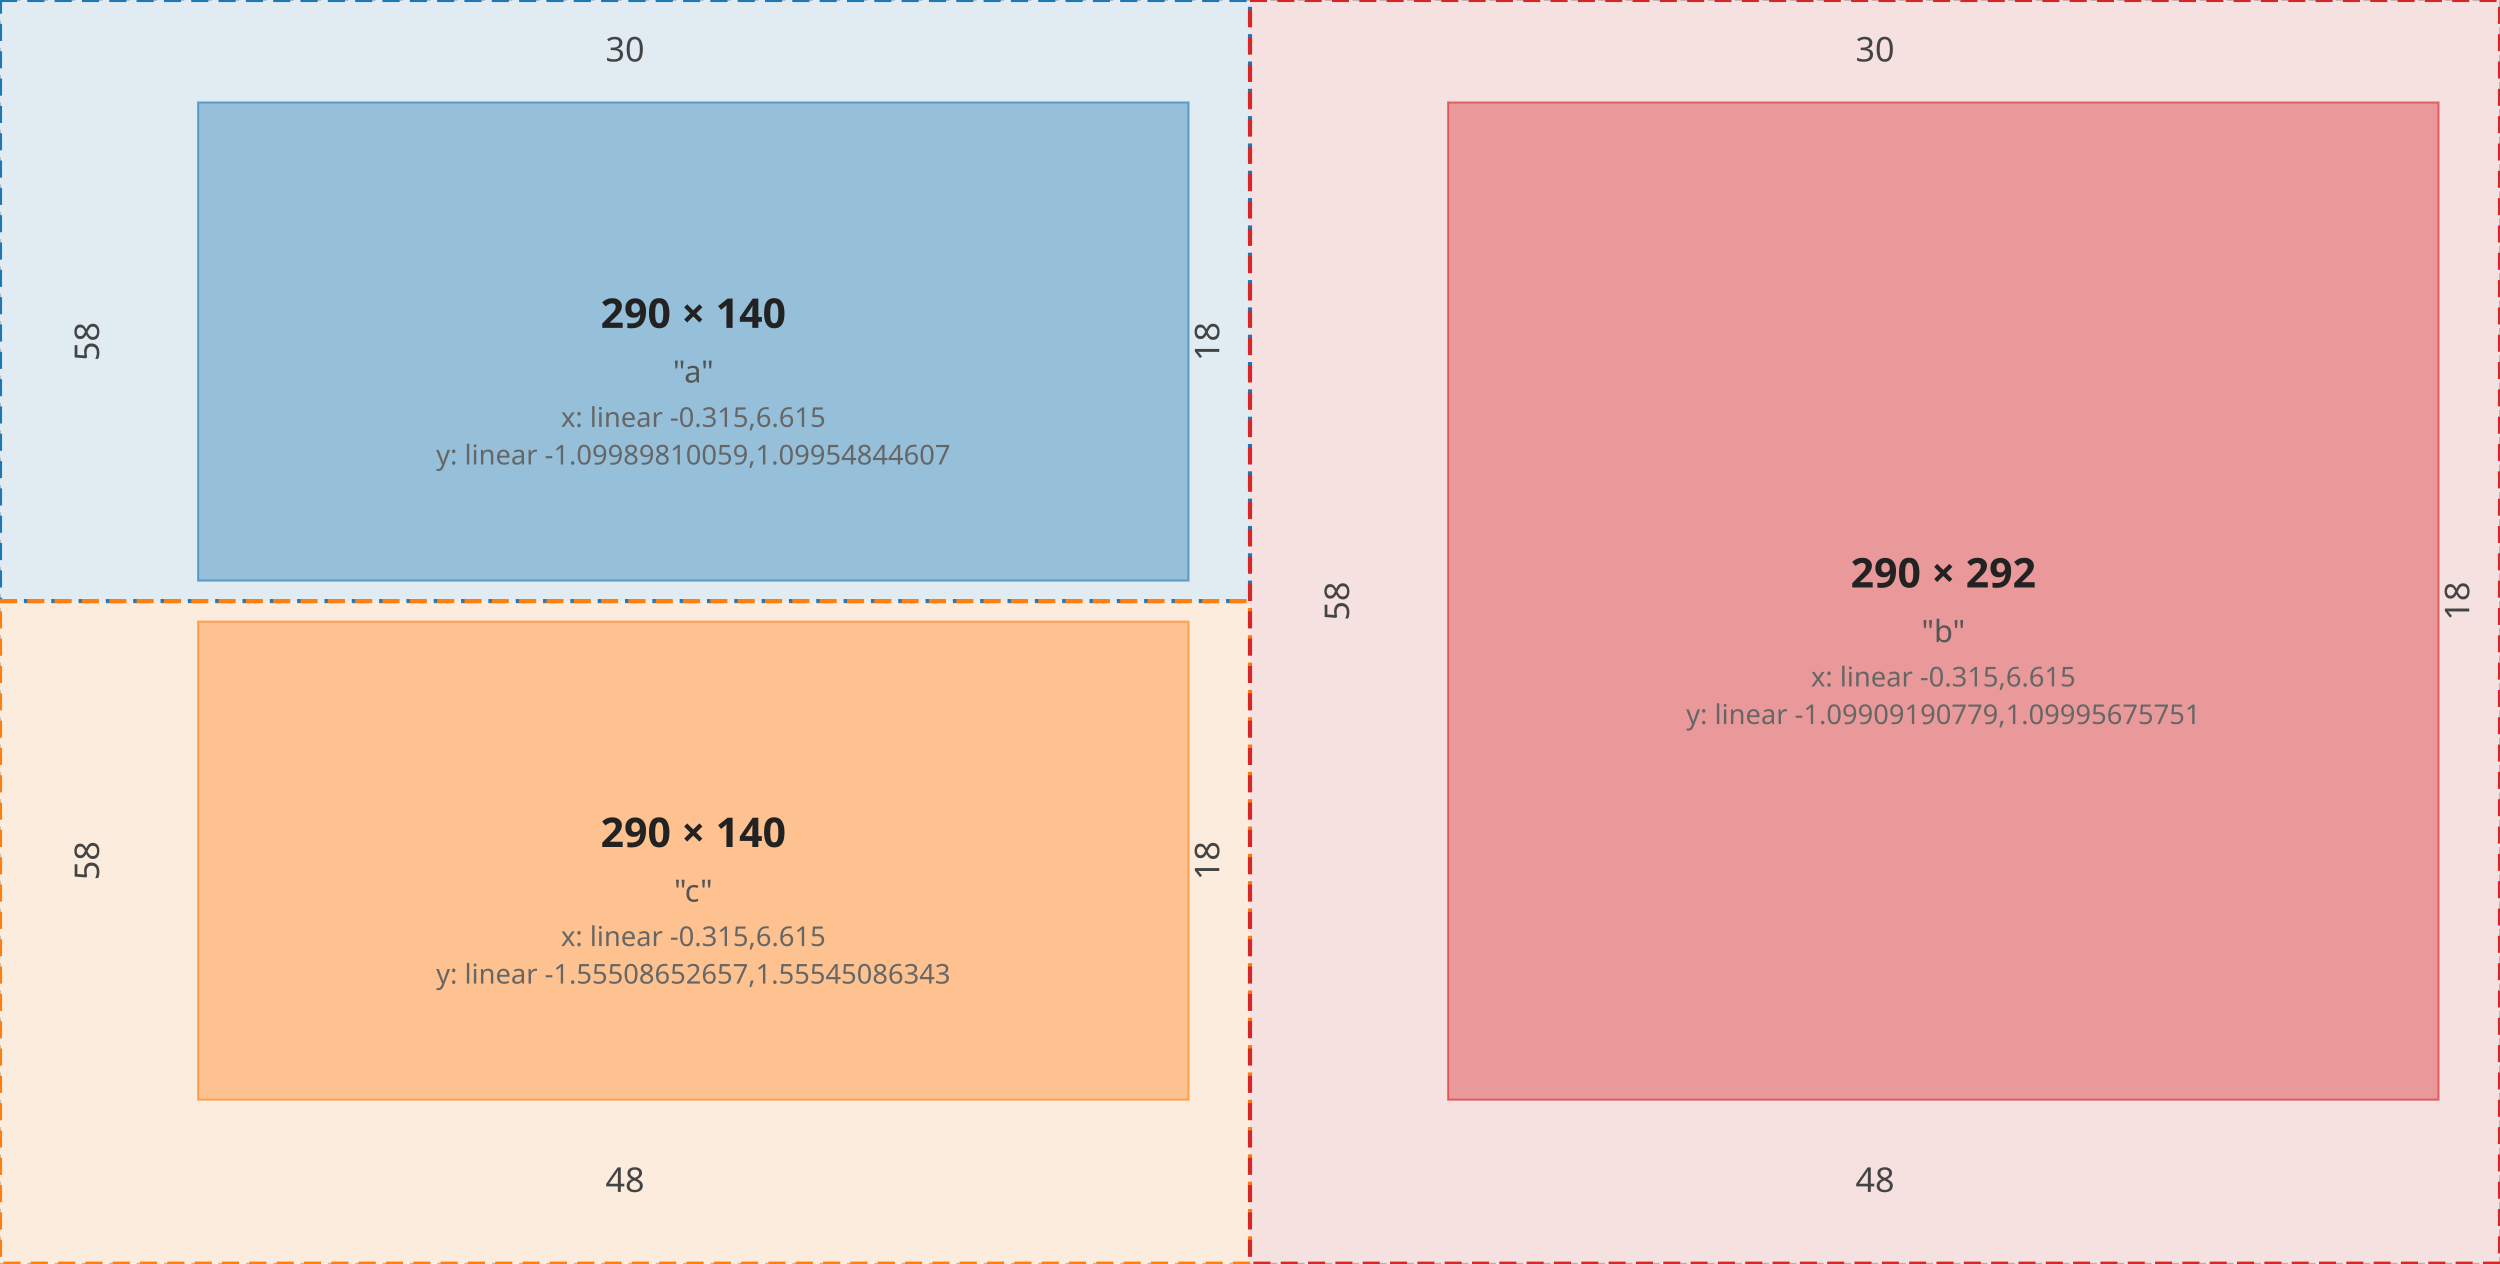
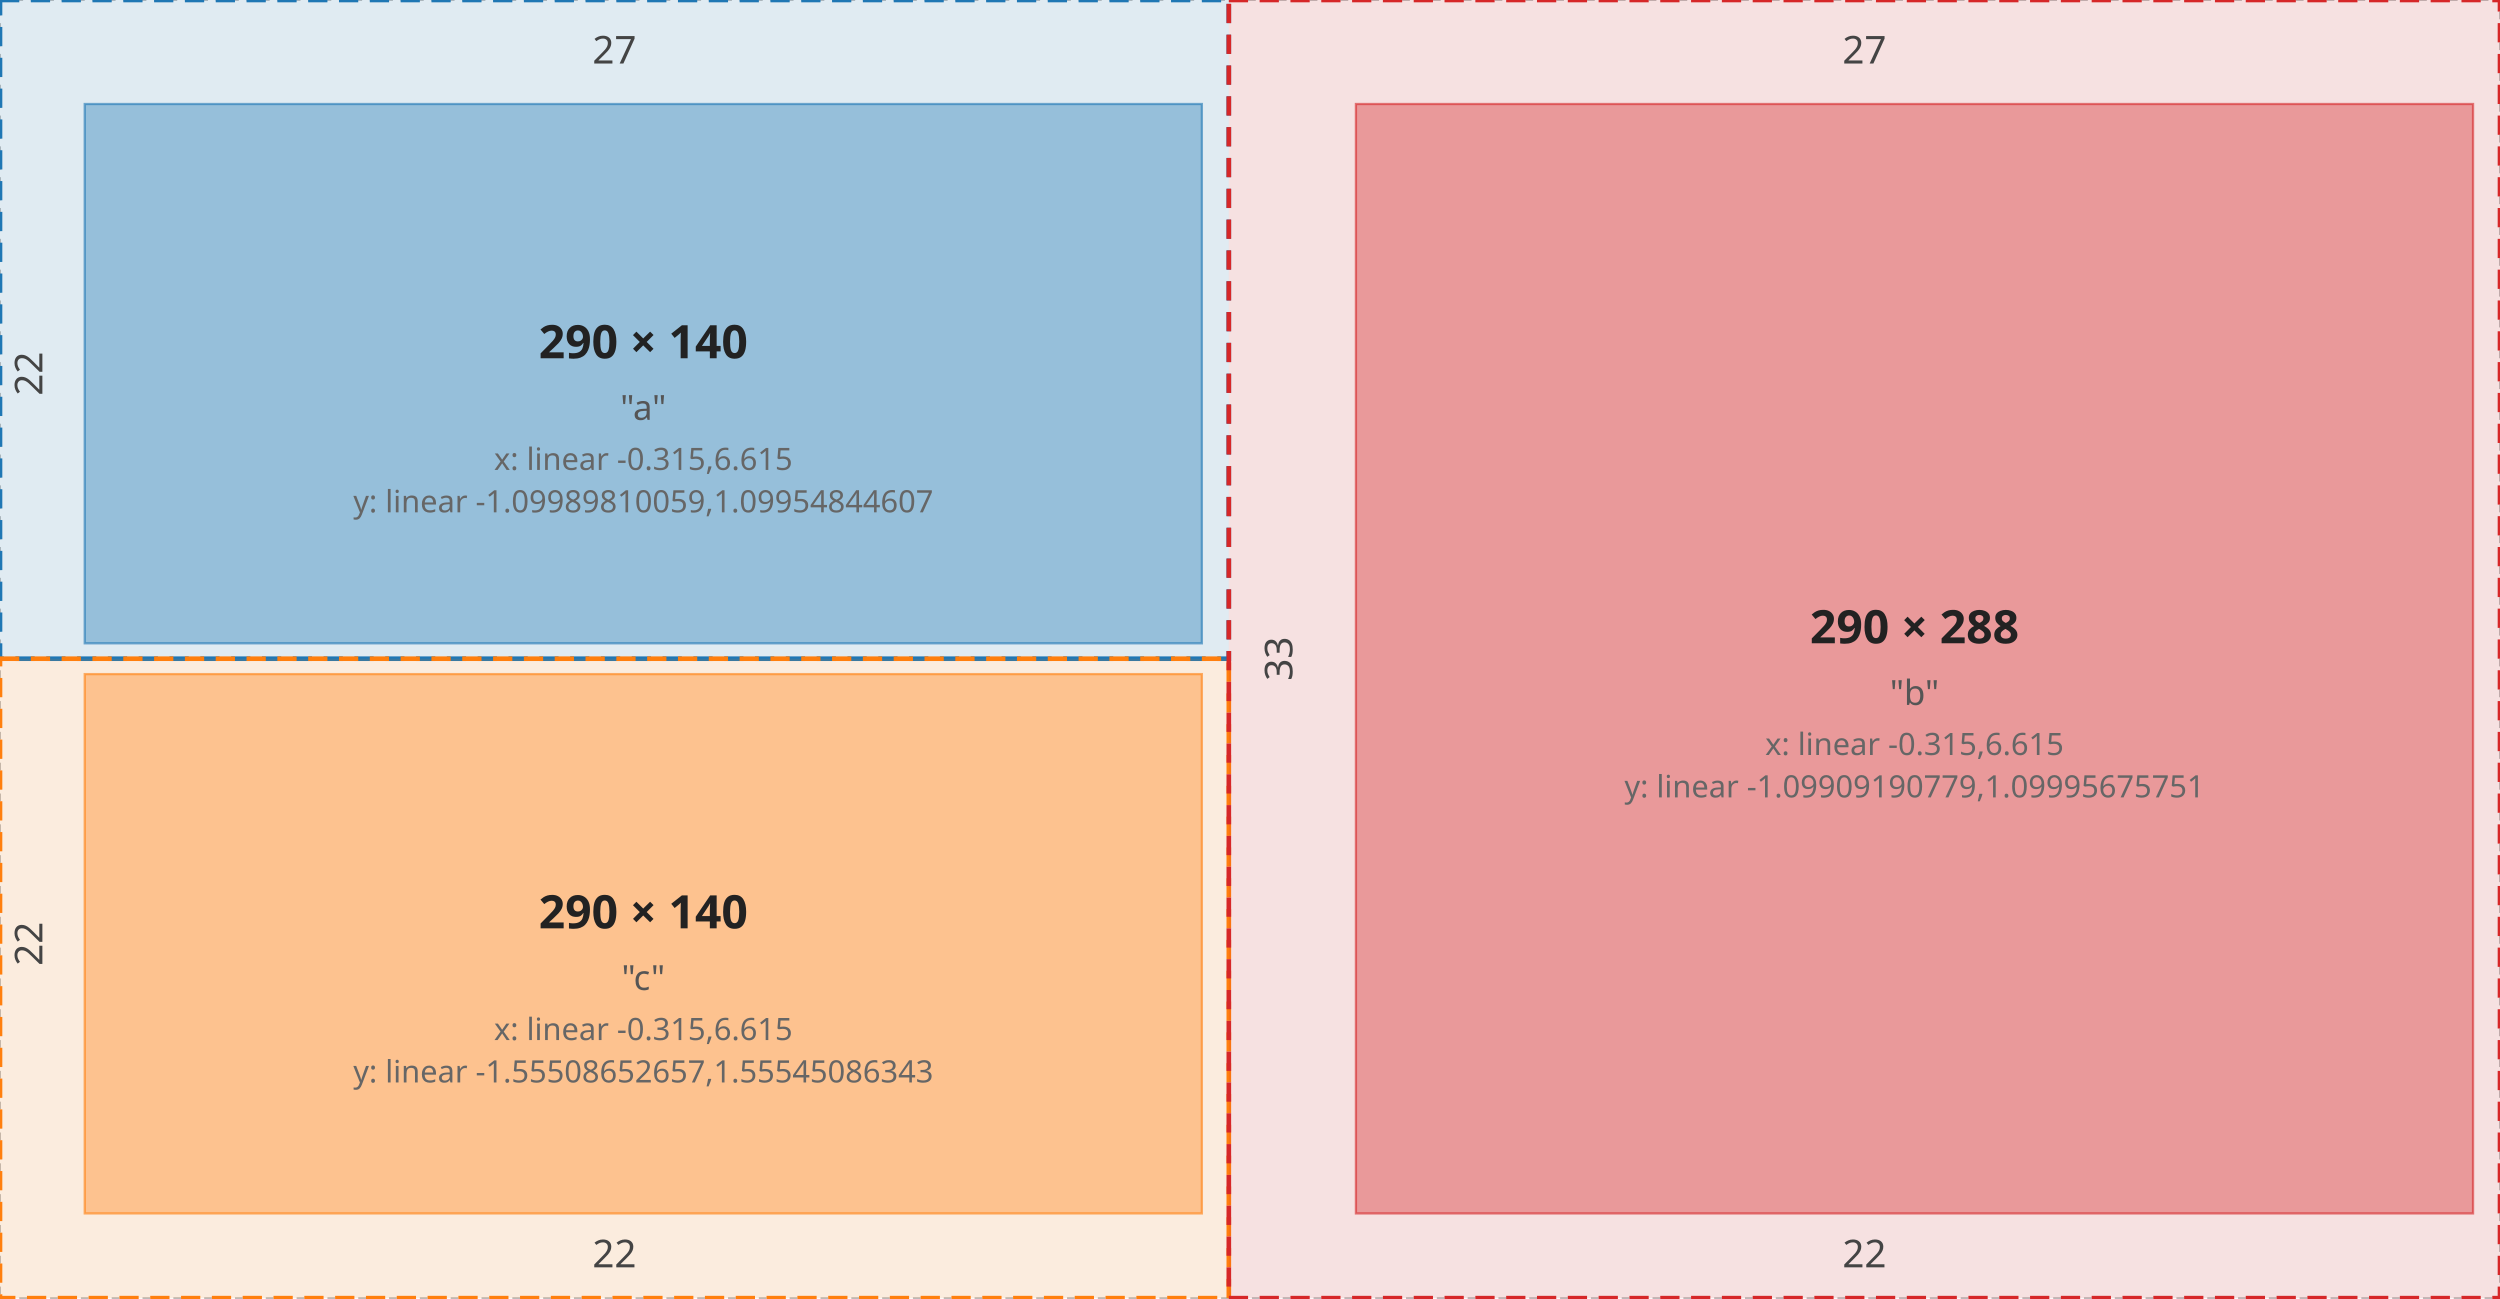
- <svg xmlns="http://www.w3.org/2000/svg" width="732" height="370" viewBox="0 0 732 370">
+ <svg xmlns="http://www.w3.org/2000/svg" width="649" height="337" viewBox="0 0 649 337">
  <g font-family="sans-serif">
-     <rect x="0" y="0" width="732" height="370" fill="#fafafa" />
+     <rect x="0" y="0" width="649" height="337" fill="#fafafa" />
    <defs>
      <pattern id="plotlet-gap-hatch" patternUnits="userSpaceOnUse" width="6" height="6" patternTransform="rotate(45)">
        <rect width="6" height="6" fill="#666" fill-opacity="0.06" />
        <line x1="0" y1="0" x2="0" y2="6" stroke="#666" stroke-opacity="0.45" stroke-width="1" />
      </pattern>
    </defs>
-     <rect x="0" y="0" width="732" height="370" fill="none" stroke="#bbb" stroke-width="0.5" stroke-dasharray="2,2" />
-     <rect x="0" y="0" width="366" height="176" fill="#1f77b4" fill-opacity="0.12" stroke="#1f77b4" stroke-width="1.2" stroke-dasharray="5,3" />
-     <rect x="58" y="30" width="290" height="140" fill="#1f77b4" fill-opacity="0.38" stroke="#1f77b4" stroke-width="0.6" stroke-opacity="0.6" />
-     <text x="183.0" y="18.0" text-anchor="middle" font-size="10" fill="#444">30</text>
-     <text x="29.0" y="100.0" text-anchor="middle" font-size="10" fill="#444" transform="rotate(-90 29.0 100.0)">58</text>
-     <text x="357.0" y="100.0" text-anchor="middle" font-size="10" fill="#444" transform="rotate(-90 357.0 100.0)">18</text>
-     <text x="203.0" y="96.0" text-anchor="middle" font-size="12" fill="#222" font-weight="bold">290 × 140</text>
-     <text x="203.0" y="112.0" text-anchor="middle" font-size="9" fill="#555">"a"</text>
-     <text x="203.0" y="125.0" text-anchor="middle" font-size="8" fill="#666">x: linear -0.315,6.615</text>
-     <text x="203.0" y="136.0" text-anchor="middle" font-size="8" fill="#666">y: linear -1.09989810059,1.09954844607</text>
-     <rect x="0" y="176" width="366" height="194" fill="#ff7f0e" fill-opacity="0.12" stroke="#ff7f0e" stroke-width="1.2" stroke-dasharray="5,3" />
-     <rect x="58" y="182" width="290" height="140" fill="#ff7f0e" fill-opacity="0.38" stroke="#ff7f0e" stroke-width="0.6" stroke-opacity="0.6" />
-     <text x="183.0" y="349.0" text-anchor="middle" font-size="10" fill="#444">48</text>
-     <text x="29.0" y="252.0" text-anchor="middle" font-size="10" fill="#444" transform="rotate(-90 29.0 252.0)">58</text>
-     <text x="357.0" y="252.0" text-anchor="middle" font-size="10" fill="#444" transform="rotate(-90 357.0 252.0)">18</text>
-     <text x="203.0" y="248.0" text-anchor="middle" font-size="12" fill="#222" font-weight="bold">290 × 140</text>
-     <text x="203.0" y="264.0" text-anchor="middle" font-size="9" fill="#555">"c"</text>
-     <text x="203.0" y="277.0" text-anchor="middle" font-size="8" fill="#666">x: linear -0.315,6.615</text>
-     <text x="203.0" y="288.0" text-anchor="middle" font-size="8" fill="#666">y: linear -1.55508652657,1.55545086343</text>
-     <rect x="366" y="0" width="366" height="370" fill="#d62728" fill-opacity="0.12" stroke="#d62728" stroke-width="1.2" stroke-dasharray="5,3" />
-     <rect x="424" y="30" width="290" height="292" fill="#d62728" fill-opacity="0.38" stroke="#d62728" stroke-width="0.6" stroke-opacity="0.6" />
-     <text x="549.0" y="18.0" text-anchor="middle" font-size="10" fill="#444">30</text>
-     <text x="549.0" y="349.0" text-anchor="middle" font-size="10" fill="#444">48</text>
-     <text x="395.0" y="176.0" text-anchor="middle" font-size="10" fill="#444" transform="rotate(-90 395.0 176.0)">58</text>
-     <text x="723.0" y="176.0" text-anchor="middle" font-size="10" fill="#444" transform="rotate(-90 723.0 176.0)">18</text>
-     <text x="569.0" y="172.0" text-anchor="middle" font-size="12" fill="#222" font-weight="bold">290 × 292</text>
-     <text x="569.0" y="188.0" text-anchor="middle" font-size="9" fill="#555">"b"</text>
-     <text x="569.0" y="201.0" text-anchor="middle" font-size="8" fill="#666">x: linear -0.315,6.615</text>
-     <text x="569.0" y="212.0" text-anchor="middle" font-size="8" fill="#666">y: linear -1.09909190779,1.09995675751</text>
+     <rect x="0" y="0" width="649" height="337" fill="none" stroke="#bbb" stroke-width="0.5" stroke-dasharray="2,2" />
+     <rect x="0" y="0" width="319" height="171" fill="#1f77b4" fill-opacity="0.12" stroke="#1f77b4" stroke-width="1.2" stroke-dasharray="5,3" />
+     <rect x="22" y="27" width="290" height="140" fill="#1f77b4" fill-opacity="0.38" stroke="#1f77b4" stroke-width="0.6" stroke-opacity="0.6" />
+     <text x="159.5" y="16.5" text-anchor="middle" font-size="10" fill="#444">27</text>
+     <text x="11.0" y="97.0" text-anchor="middle" font-size="10" fill="#444" transform="rotate(-90 11.0 97.0)">22</text>
+     <text x="167.0" y="93.0" text-anchor="middle" font-size="12" fill="#222" font-weight="bold">290 × 140</text>
+     <text x="167.0" y="109.0" text-anchor="middle" font-size="9" fill="#555">"a"</text>
+     <text x="167.0" y="122.0" text-anchor="middle" font-size="8" fill="#666">x: linear -0.315,6.615</text>
+     <text x="167.0" y="133.0" text-anchor="middle" font-size="8" fill="#666">y: linear -1.09989810059,1.09954844607</text>
+     <rect x="0" y="171" width="319" height="166" fill="#ff7f0e" fill-opacity="0.12" stroke="#ff7f0e" stroke-width="1.2" stroke-dasharray="5,3" />
+     <rect x="22" y="175" width="290" height="140" fill="#ff7f0e" fill-opacity="0.38" stroke="#ff7f0e" stroke-width="0.6" stroke-opacity="0.6" />
+     <text x="159.5" y="329.0" text-anchor="middle" font-size="10" fill="#444">22</text>
+     <text x="11.0" y="245.0" text-anchor="middle" font-size="10" fill="#444" transform="rotate(-90 11.0 245.0)">22</text>
+     <text x="167.0" y="241.0" text-anchor="middle" font-size="12" fill="#222" font-weight="bold">290 × 140</text>
+     <text x="167.0" y="257.0" text-anchor="middle" font-size="9" fill="#555">"c"</text>
+     <text x="167.0" y="270.0" text-anchor="middle" font-size="8" fill="#666">x: linear -0.315,6.615</text>
+     <text x="167.0" y="281.0" text-anchor="middle" font-size="8" fill="#666">y: linear -1.55508652657,1.55545086343</text>
+     <rect x="319" y="0" width="330" height="337" fill="#d62728" fill-opacity="0.12" stroke="#d62728" stroke-width="1.2" stroke-dasharray="5,3" />
+     <rect x="352" y="27" width="290" height="288" fill="#d62728" fill-opacity="0.38" stroke="#d62728" stroke-width="0.6" stroke-opacity="0.6" />
+     <text x="484.0" y="16.5" text-anchor="middle" font-size="10" fill="#444">27</text>
+     <text x="484.0" y="329.0" text-anchor="middle" font-size="10" fill="#444">22</text>
+     <text x="335.5" y="171.0" text-anchor="middle" font-size="10" fill="#444" transform="rotate(-90 335.5 171.0)">33</text>
+     <text x="497.0" y="167.0" text-anchor="middle" font-size="12" fill="#222" font-weight="bold">290 × 288</text>
+     <text x="497.0" y="183.0" text-anchor="middle" font-size="9" fill="#555">"b"</text>
+     <text x="497.0" y="196.0" text-anchor="middle" font-size="8" fill="#666">x: linear -0.315,6.615</text>
+     <text x="497.0" y="207.0" text-anchor="middle" font-size="8" fill="#666">y: linear -1.09909190779,1.09995675751</text>
  </g>
</svg>
